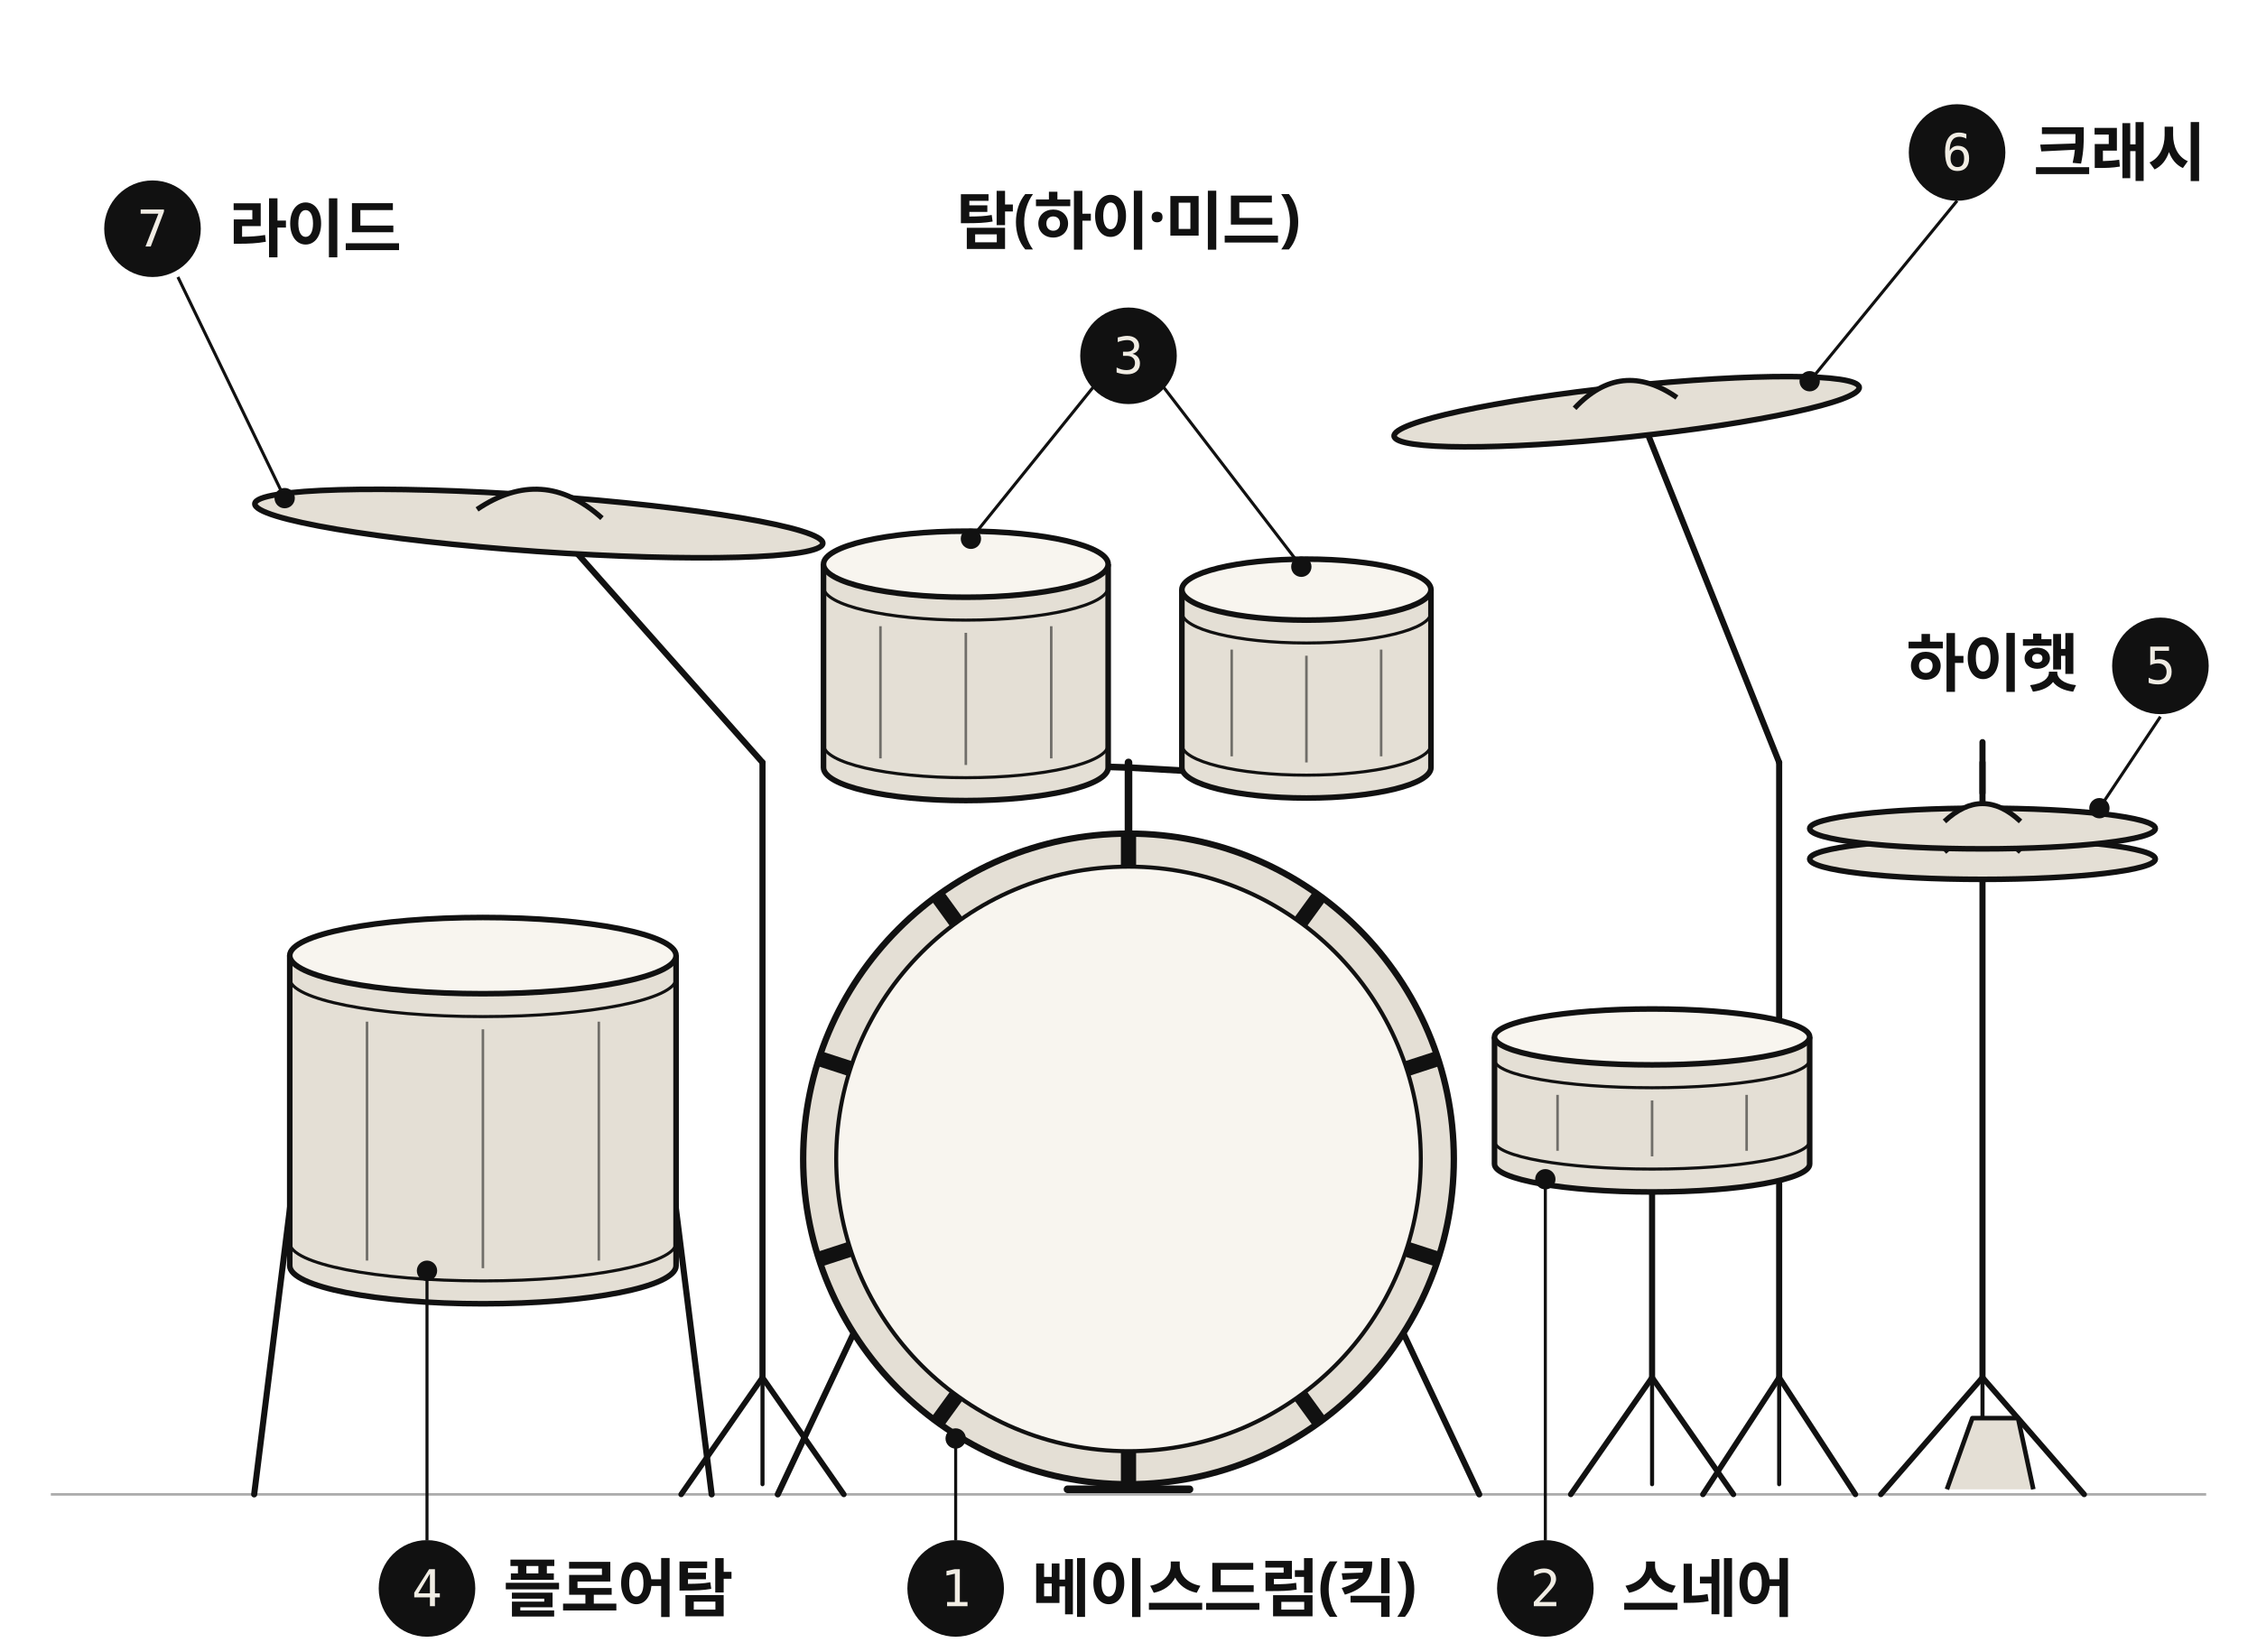
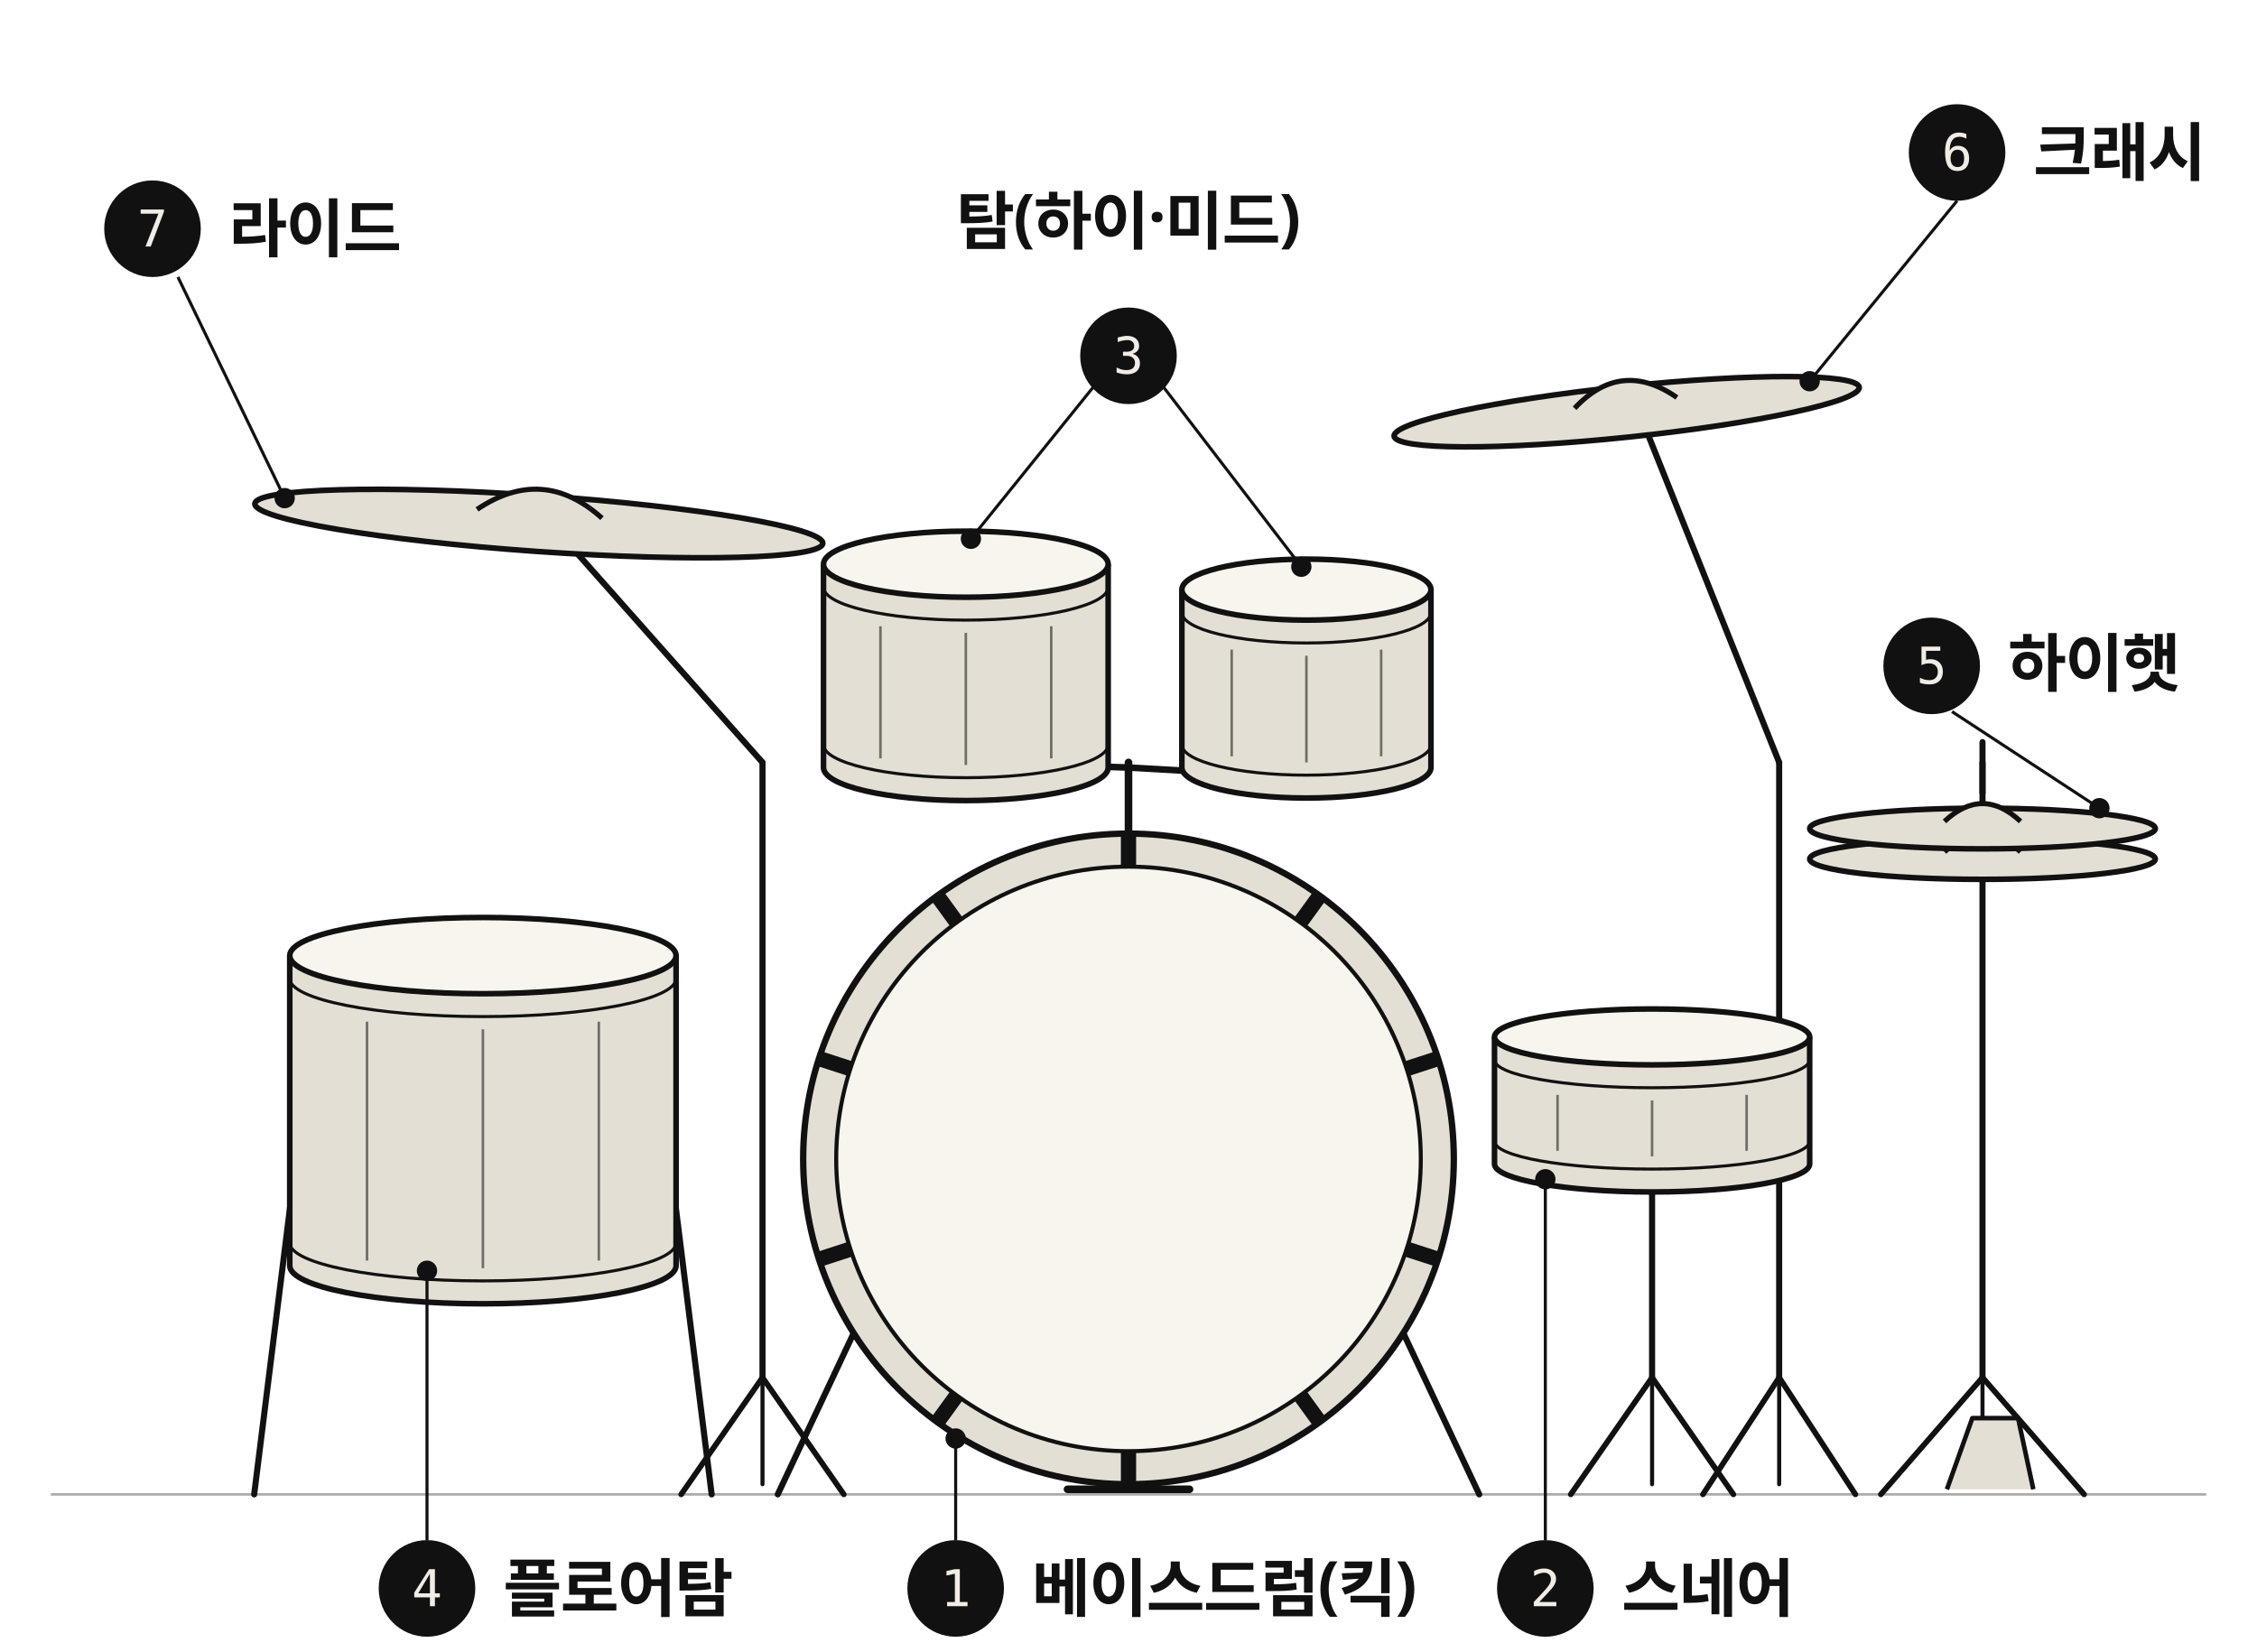
<svg xmlns="http://www.w3.org/2000/svg" viewBox="0 0 888 650" width="888" height="650" style="display:block;width:100%;height:auto;max-height:650px" role="img" aria-label="드럼 세트 개념도">
  <line x1="20" y1="588" x2="868" y2="588" stroke="#111" stroke-width="1" opacity=".35" />
  <line x1="300" y1="300" x2="300" y2="542" stroke="#111" stroke-width="2.4" stroke-linecap="round" />
  <line x1="300" y1="542" x2="268" y2="588" stroke="#111" stroke-width="2.2" stroke-linecap="round" />
  <line x1="300" y1="542" x2="332" y2="588" stroke="#111" stroke-width="2.2" stroke-linecap="round" />
  <line x1="300" y1="542" x2="300" y2="584" stroke="#111" stroke-width="1.6" stroke-linecap="round" />
  <line x1="300" y1="300" x2="222" y2="212" stroke="#111" stroke-width="2.4" stroke-linecap="round" />
  <line x1="700" y1="300" x2="700" y2="542" stroke="#111" stroke-width="2.4" stroke-linecap="round" />
  <line x1="700" y1="542" x2="670" y2="588" stroke="#111" stroke-width="2.2" stroke-linecap="round" />
  <line x1="700" y1="542" x2="730" y2="588" stroke="#111" stroke-width="2.2" stroke-linecap="round" />
  <line x1="700" y1="542" x2="700" y2="584" stroke="#111" stroke-width="1.6" stroke-linecap="round" />
  <line x1="700" y1="300" x2="648" y2="170" stroke="#111" stroke-width="2.4" stroke-linecap="round" />
  <g transform="rotate(4 212 206)">
    <ellipse cx="212" cy="206" rx="112" ry="11" fill="#E4DFD5" stroke="#111" stroke-width="2.2" />
    <path d="M187.36 202.15 Q212 182.9 236.64 202.15" fill="#E4DFD5" stroke="#111" stroke-width="2" />
  </g>
  <g transform="rotate(-6 640 162)">
    <ellipse cx="640" cy="162" rx="92" ry="10" fill="#E4DFD5" stroke="#111" stroke-width="2.2" />
    <path d="M619.76 158.5 Q640 141.0 660.24 158.5" fill="#E4DFD5" stroke="#111" stroke-width="2" />
  </g>
  <line x1="780" y1="300" x2="780" y2="542" stroke="#111" stroke-width="2.4" stroke-linecap="round" />
  <line x1="780" y1="542" x2="740" y2="588" stroke="#111" stroke-width="2.2" stroke-linecap="round" />
  <line x1="780" y1="542" x2="820" y2="588" stroke="#111" stroke-width="2.2" stroke-linecap="round" />
  <line x1="780" y1="542" x2="780" y2="584" stroke="#111" stroke-width="1.6" stroke-linecap="round" />
  <path d="M766 586 L776 558 L794 558 L800 586" fill="#E4DFD5" stroke="#111" stroke-width="1.8" stroke-linejoin="round" />
  <g transform="rotate(0 780 338)">
    <ellipse cx="780" cy="338" rx="68" ry="8" fill="#E4DFD5" stroke="#111" stroke-width="2.2" />
    <path d="M765.04 335.2 Q780 321.2 794.96 335.2" fill="#E4DFD5" stroke="#111" stroke-width="2" />
  </g>
  <g transform="rotate(0 780 326)">
    <ellipse cx="780" cy="326" rx="68" ry="8" fill="#E4DFD5" stroke="#111" stroke-width="2.2" />
    <path d="M765.04 323.2 Q780 309.2 794.96 323.2" fill="#E4DFD5" stroke="#111" stroke-width="2" />
  </g>
  <line x1="780" y1="312" x2="780" y2="292" stroke="#111" stroke-width="2.4" stroke-linecap="round" />
  <line x1="650" y1="462" x2="650" y2="542" stroke="#111" stroke-width="2.4" stroke-linecap="round" />
  <line x1="650" y1="542" x2="618" y2="588" stroke="#111" stroke-width="2.2" stroke-linecap="round" />
  <line x1="650" y1="542" x2="682" y2="588" stroke="#111" stroke-width="2.2" stroke-linecap="round" />
  <line x1="650" y1="542" x2="650" y2="584" stroke="#111" stroke-width="1.6" stroke-linecap="round" />
  <line x1="626" y1="462" x2="618" y2="452" stroke="#111" stroke-width="1.8" stroke-linecap="round" />
  <line x1="674" y1="462" x2="682" y2="452" stroke="#111" stroke-width="1.8" stroke-linecap="round" />
  <path d="M588.0 408 V458 A62.0 11 0 0 0 712.0 458 V408" fill="#E4DFD5" stroke="#111" stroke-width="2.2" stroke-linejoin="round" />
  <ellipse cx="650" cy="408" rx="62.0" ry="11" fill="#F8F5EF" stroke="#111" stroke-width="2.2" />
  <path d="M588.0 417 A62.0 11 0 0 0 712.0 417" fill="none" stroke="#111" stroke-width="1.2" />
  <path d="M588.0 449 A62.0 11 0 0 0 712.0 449" fill="none" stroke="#111" stroke-width="1.2" />
  <line x1="612.8" y1="430.8" x2="612.8" y2="452.8" stroke="#111" stroke-width="1" opacity=".55" />
  <line x1="650.0" y1="433.0" x2="650.0" y2="455.0" stroke="#111" stroke-width="1" opacity=".55" />
  <line x1="687.2" y1="430.8" x2="687.2" y2="452.8" stroke="#111" stroke-width="1" opacity=".55" />
  <line x1="122" y1="412" x2="100" y2="588" stroke="#111" stroke-width="2.4" stroke-linecap="round" />
  <line x1="258" y1="412" x2="280" y2="588" stroke="#111" stroke-width="2.4" stroke-linecap="round" />
  <path d="M114.0 376 V498 A76.0 15 0 0 0 266.0 498 V376" fill="#E4DFD5" stroke="#111" stroke-width="2.2" stroke-linejoin="round" />
  <ellipse cx="190" cy="376" rx="76.0" ry="15" fill="#F8F5EF" stroke="#111" stroke-width="2.2" />
  <path d="M114.0 385 A76.0 15 0 0 0 266.0 385" fill="none" stroke="#111" stroke-width="1.2" />
  <path d="M114.0 489 A76.0 15 0 0 0 266.0 489" fill="none" stroke="#111" stroke-width="1.2" />
  <line x1="144.4" y1="402.0" x2="144.4" y2="496.0" stroke="#111" stroke-width="1" opacity=".55" />
  <line x1="190.0" y1="405.0" x2="190.0" y2="499.0" stroke="#111" stroke-width="1" opacity=".55" />
  <line x1="235.6" y1="402.0" x2="235.6" y2="496.0" stroke="#111" stroke-width="1" opacity=".55" />
  <line x1="444" y1="330" x2="444" y2="300" stroke="#111" stroke-width="3" stroke-linecap="round" />
  <line x1="444" y1="302" x2="382" y2="300" stroke="#111" stroke-width="2.6" stroke-linecap="round" />
  <line x1="444" y1="302" x2="514" y2="306" stroke="#111" stroke-width="2.6" stroke-linecap="round" />
  <path d="M324.0 222 V302 A56.0 13 0 0 0 436.0 302 V222" fill="#E4DFD5" stroke="#111" stroke-width="2.2" stroke-linejoin="round" />
  <ellipse cx="380" cy="222" rx="56.0" ry="13" fill="#F8F5EF" stroke="#111" stroke-width="2.2" />
  <path d="M324.0 231 A56.0 13 0 0 0 436.0 231" fill="none" stroke="#111" stroke-width="1.2" />
  <path d="M324.0 293 A56.0 13 0 0 0 436.0 293" fill="none" stroke="#111" stroke-width="1.2" />
  <line x1="346.4" y1="246.4" x2="346.4" y2="298.4" stroke="#111" stroke-width="1" opacity=".55" />
  <line x1="380.0" y1="249.0" x2="380.0" y2="301.0" stroke="#111" stroke-width="1" opacity=".55" />
  <line x1="413.6" y1="246.4" x2="413.6" y2="298.4" stroke="#111" stroke-width="1" opacity=".55" />
  <path d="M465.0 232 V302 A49.0 12 0 0 0 563.0 302 V232" fill="#E4DFD5" stroke="#111" stroke-width="2.2" stroke-linejoin="round" />
  <ellipse cx="514" cy="232" rx="49.0" ry="12" fill="#F8F5EF" stroke="#111" stroke-width="2.2" />
  <path d="M465.0 241 A49.0 12 0 0 0 563.0 241" fill="none" stroke="#111" stroke-width="1.2" />
  <path d="M465.0 293 A49.0 12 0 0 0 563.0 293" fill="none" stroke="#111" stroke-width="1.2" />
  <line x1="484.6" y1="255.6" x2="484.6" y2="297.6" stroke="#111" stroke-width="1" opacity=".55" />
  <line x1="514.0" y1="258.0" x2="514.0" y2="300.0" stroke="#111" stroke-width="1" opacity=".55" />
  <line x1="543.4" y1="255.6" x2="543.4" y2="297.6" stroke="#111" stroke-width="1" opacity=".55" />
  <line x1="338" y1="520" x2="306" y2="588" stroke="#111" stroke-width="2.4" stroke-linecap="round" />
  <line x1="550" y1="520" x2="582" y2="588" stroke="#111" stroke-width="2.4" stroke-linecap="round" />
  <circle cx="444" cy="456" r="128" fill="#E4DFD5" stroke="#111" stroke-width="2.5" />
  <circle cx="444" cy="456" r="115" fill="#F8F5EF" stroke="#111" stroke-width="1.6" />
  <rect x="556.6" y="487.5" width="6" height="12" fill="#111" transform="rotate(108.0 559.6 493.5)" />
  <rect x="512.4" y="548.3" width="6" height="12" fill="#111" transform="rotate(144.0 515.4 554.3)" />
  <rect x="441.0" y="571.5" width="6" height="12" fill="#111" transform="rotate(180.0 444.0 577.5)" />
  <rect x="369.6" y="548.3" width="6" height="12" fill="#111" transform="rotate(216.0 372.6 554.3)" />
  <rect x="325.4" y="487.5" width="6" height="12" fill="#111" transform="rotate(252.0 328.4 493.5)" />
  <rect x="325.4" y="412.5" width="6" height="12" fill="#111" transform="rotate(288.0 328.4 418.5)" />
  <rect x="369.6" y="351.7" width="6" height="12" fill="#111" transform="rotate(324.0 372.6 357.7)" />
  <rect x="441.0" y="328.5" width="6" height="12" fill="#111" transform="rotate(360.0 444.0 334.5)" />
  <rect x="512.4" y="351.7" width="6" height="12" fill="#111" transform="rotate(396.0 515.4 357.7)" />
  <rect x="556.6" y="412.5" width="6" height="12" fill="#111" transform="rotate(432.0 559.6 418.5)" />
  <path d="M420 586 h48" stroke="#111" stroke-width="3" stroke-linecap="round" />
  <line x1="376" y1="606" x2="376" y2="566" stroke="#111" stroke-width="1.2" />
  <circle cx="376" cy="566" r="4" fill="#111" />
  <circle cx="376" cy="625" r="19" fill="#111" />
  <text x="376" y="632" text-anchor="middle" font-family="IBM Plex Mono, monospace" font-size="20" font-weight="500" fill="#F1EDE4">1</text>
  <text x="406" y="634" text-anchor="start" font-family="Pretendard, 'Noto Sans KR', sans-serif" font-size="25" font-weight="600" letter-spacing="-0.5" fill="#111">베이스드럼(킥)</text>
  <line x1="608" y1="606" x2="608" y2="464" stroke="#111" stroke-width="1.2" />
  <circle cx="608" cy="464" r="4" fill="#111" />
  <circle cx="608" cy="625" r="19" fill="#111" />
  <text x="608" y="632" text-anchor="middle" font-family="IBM Plex Mono, monospace" font-size="20" font-weight="500" fill="#F1EDE4">2</text>
  <text x="638" y="634" text-anchor="start" font-family="Pretendard, 'Noto Sans KR', sans-serif" font-size="25" font-weight="600" letter-spacing="-0.5" fill="#111">스네어</text>
  <line x1="168" y1="606" x2="168" y2="500" stroke="#111" stroke-width="1.2" />
  <circle cx="168" cy="500" r="4" fill="#111" />
  <circle cx="168" cy="625" r="19" fill="#111" />
  <text x="168" y="632" text-anchor="middle" font-family="IBM Plex Mono, monospace" font-size="20" font-weight="500" fill="#F1EDE4">4</text>
  <text x="198" y="634" text-anchor="start" font-family="Pretendard, 'Noto Sans KR', sans-serif" font-size="25" font-weight="600" letter-spacing="-0.5" fill="#111">플로어탐</text>
  <line x1="432" y1="150" x2="382" y2="212" stroke="#111" stroke-width="1.2" />
  <circle cx="382" cy="212" r="4" fill="#111" />
  <line x1="456" y1="150" x2="512" y2="223" stroke="#111" stroke-width="1.2" />
  <circle cx="512" cy="223" r="4" fill="#111" />
  <circle cx="444" cy="140" r="19" fill="#111" />
  <text x="444" y="147" text-anchor="middle" font-family="IBM Plex Mono, monospace" font-size="20" font-weight="500" fill="#F1EDE4">3</text>
  <text x="444" y="96" text-anchor="middle" font-family="Pretendard, 'Noto Sans KR', sans-serif" font-size="25" font-weight="600" letter-spacing="-0.5" fill="#111">탐(하이·미드)</text>
-   <line x1="850" y1="282" x2="826" y2="318" stroke="#111" stroke-width="1.2" />
+   <line x1="768" y1="280" x2="826" y2="318" stroke="#111" stroke-width="1.2" />
  <circle cx="826" cy="318" r="4" fill="#111" />
-   <circle cx="850" cy="262" r="19" fill="#111" />
-   <text x="850" y="269" text-anchor="middle" font-family="IBM Plex Mono, monospace" font-size="20" font-weight="500" fill="#F1EDE4">5</text>
-   <text x="818" y="270" text-anchor="end" font-family="Pretendard, 'Noto Sans KR', sans-serif" font-size="25" font-weight="600" letter-spacing="-0.5" fill="#111">하이햇</text>
+   <circle cx="760" cy="262" r="19" fill="#111" />
+   <text x="760" y="269" text-anchor="middle" font-family="IBM Plex Mono, monospace" font-size="20" font-weight="500" fill="#F1EDE4">5</text>
+   <text x="790" y="270" text-anchor="start" font-family="Pretendard, 'Noto Sans KR', sans-serif" font-size="25" font-weight="600" letter-spacing="-0.5" fill="#111">하이햇</text>
  <line x1="770" y1="79" x2="712" y2="150" stroke="#111" stroke-width="1.2" />
  <circle cx="712" cy="150" r="4" fill="#111" />
  <circle cx="770" cy="60" r="19" fill="#111" />
  <text x="770" y="67" text-anchor="middle" font-family="IBM Plex Mono, monospace" font-size="20" font-weight="500" fill="#F1EDE4">6</text>
  <text x="800" y="69" text-anchor="start" font-family="Pretendard, 'Noto Sans KR', sans-serif" font-size="25" font-weight="600" letter-spacing="-0.5" fill="#111">크래시</text>
  <line x1="70" y1="109" x2="112" y2="196" stroke="#111" stroke-width="1.2" />
  <circle cx="112" cy="196" r="4" fill="#111" />
  <circle cx="60" cy="90" r="19" fill="#111" />
  <text x="60" y="97" text-anchor="middle" font-family="IBM Plex Mono, monospace" font-size="20" font-weight="500" fill="#F1EDE4">7</text>
  <text x="90" y="99" text-anchor="start" font-family="Pretendard, 'Noto Sans KR', sans-serif" font-size="25" font-weight="600" letter-spacing="-0.5" fill="#111">라이드</text>
</svg>
